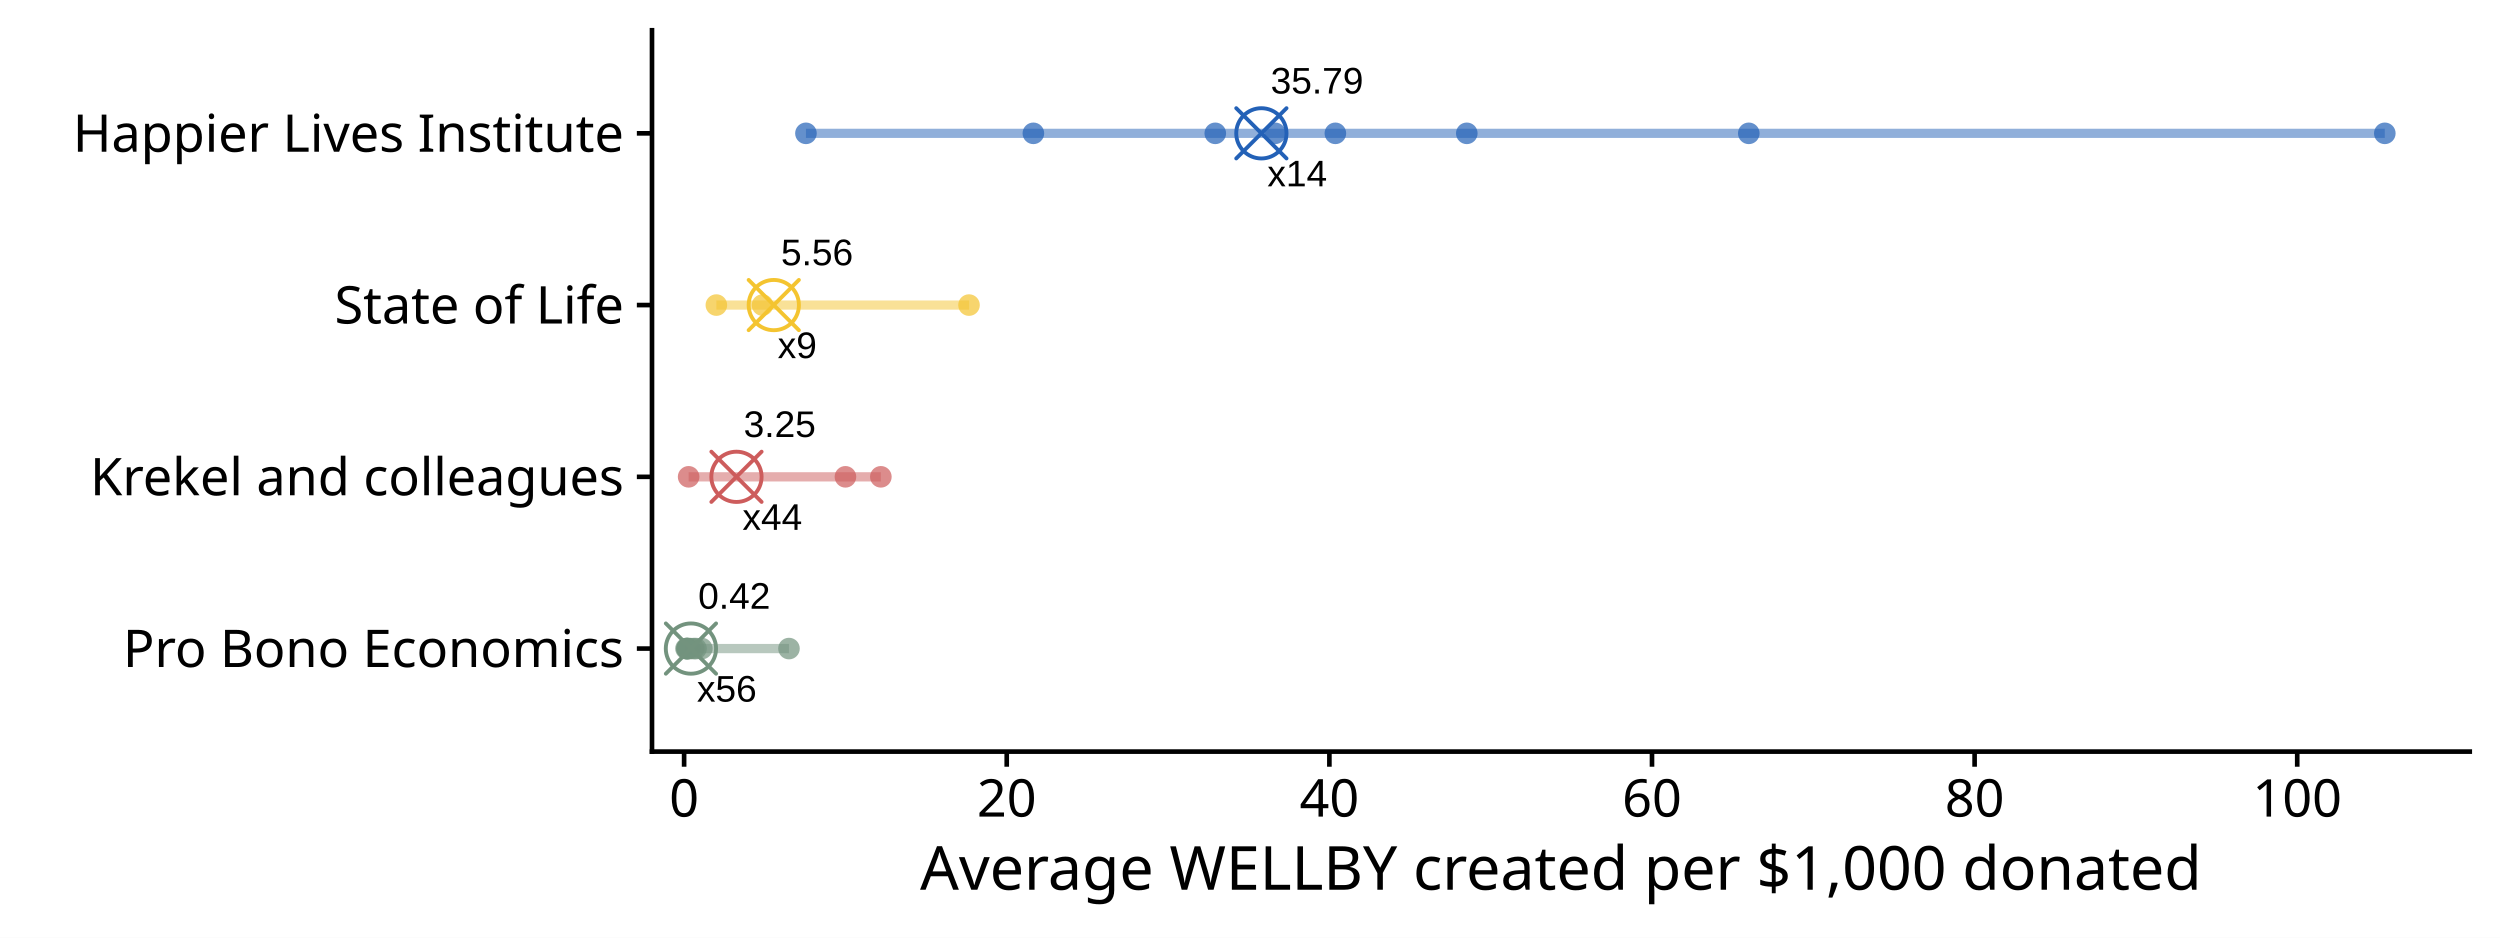
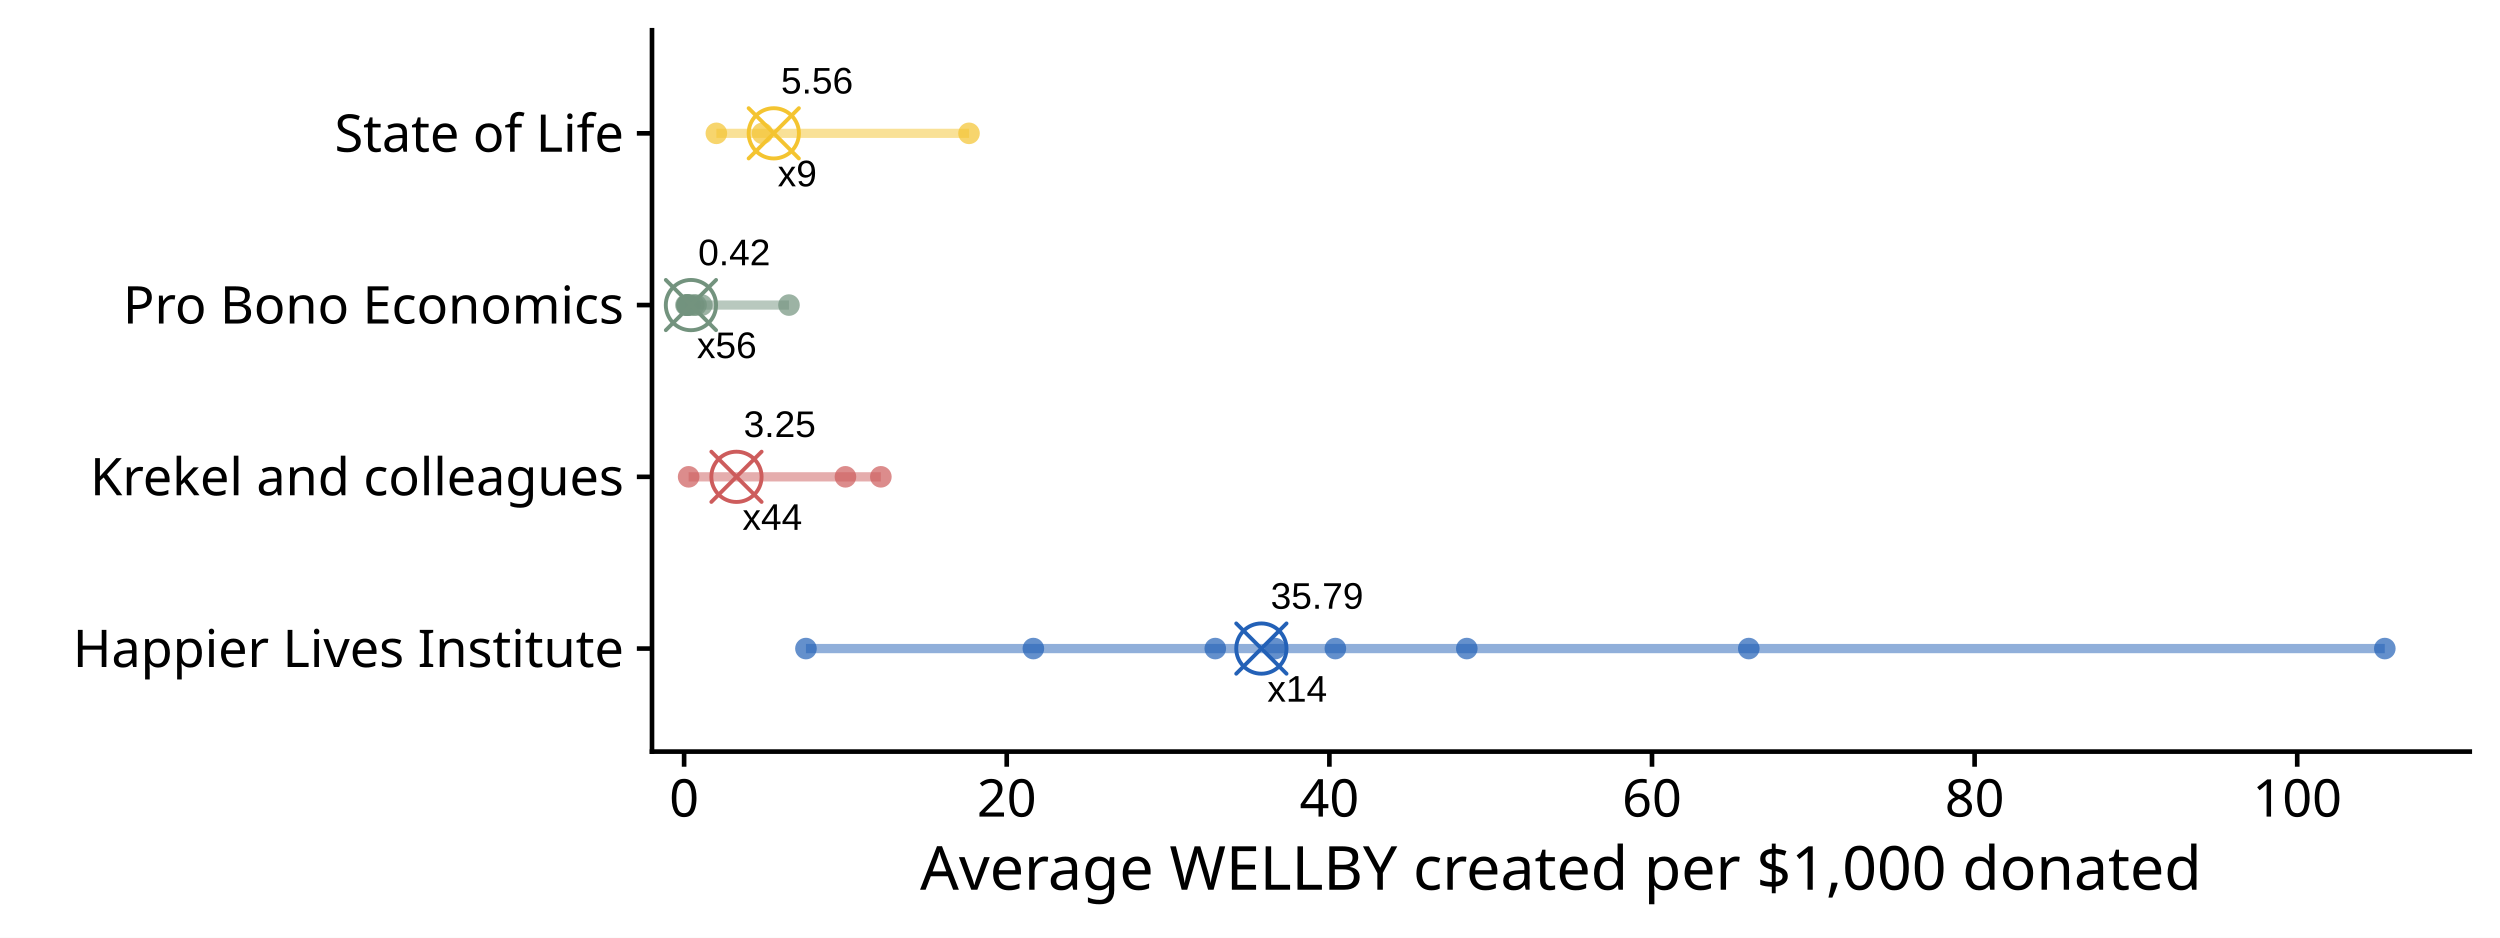
<svg xmlns="http://www.w3.org/2000/svg" role="img" aria-labelledby="evaluators_WBp1k-title" width="100%" viewBox="0 0 576.00 216.00">
  <g class="svglite">
    <defs>
      <style type="text/css">
    .svglite line, .svglite polyline, .svglite polygon, .svglite path, .svglite rect, .svglite circle {
      fill: none;
      stroke: #000000;
      stroke-linecap: round;
      stroke-linejoin: round;
      stroke-miterlimit: 10.00;
    }
    .svglite text {
      white-space: pre;
    }
    .svglite g.glyphgroup path {
      fill: inherit;
      stroke: none;
    }
  </style>
    </defs>
    <rect width="100%" height="100%" style="stroke: none; fill: #FFFFFF;" />
    <defs>
      <clipPath id="cpMC4wMHw1NzYuMDB8MC4wMHwyMTYuMDA=">
        <rect x="0.00" y="0.00" width="576.00" height="216.00" />
      </clipPath>
    </defs>
    <g clip-path="url(#cpMC4wMHw1NzYuMDB8MC4wMHwyMTYuMDA=)">
      <rect x="0.00" y="0.00" width="576.00" height="216.00" style="stroke-width: 1.07; stroke: none; fill: #FFFFFF;" />
    </g>
    <defs>
      <clipPath id="cpMTUwLjIyfDU2OS4wM3w2Ljk3fDE3My4xNw==">
        <rect x="150.22" y="6.97" width="418.81" height="166.20" />
      </clipPath>
    </defs>
    <g clip-path="url(#cpMTUwLjIyfDU2OS4wM3w2Ljk3fDE3My4xNw==)">
      <rect x="150.22" y="6.97" width="418.81" height="166.20" style="stroke-width: 1.07; stroke: none; fill: #FFFFFF;" />
-       <circle cx="549.46" cy="30.72" r="2.49" style="stroke-width: 0.90; stroke: none; fill: #2361B7; fill-opacity: 0.70;" />
-       <circle cx="402.92" cy="30.72" r="2.49" style="stroke-width: 0.90; stroke: none; fill: #2361B7; fill-opacity: 0.70;" />
-       <circle cx="337.95" cy="30.72" r="2.49" style="stroke-width: 0.90; stroke: none; fill: #2361B7; fill-opacity: 0.70;" />
-       <circle cx="307.67" cy="30.72" r="2.49" style="stroke-width: 0.90; stroke: none; fill: #2361B7; fill-opacity: 0.70;" />
-       <circle cx="293.81" cy="30.72" r="2.49" style="stroke-width: 0.90; stroke: none; fill: #2361B7; fill-opacity: 0.70;" />
-       <circle cx="280.00" cy="30.72" r="2.49" style="stroke-width: 0.90; stroke: none; fill: #2361B7; fill-opacity: 0.70;" />
-       <circle cx="238.09" cy="30.72" r="2.49" style="stroke-width: 0.90; stroke: none; fill: #2361B7; fill-opacity: 0.70;" />
-       <circle cx="223.26" cy="70.29" r="2.49" style="stroke-width: 0.90; stroke: none; fill: #F4C430; fill-opacity: 0.70;" />
+       <circle cx="549.46" cy="149.43" r="2.49" style="stroke-width: 0.90; stroke: none; fill: #2361B7; fill-opacity: 0.70;" />
+       <circle cx="402.92" cy="149.43" r="2.49" style="stroke-width: 0.90; stroke: none; fill: #2361B7; fill-opacity: 0.70;" />
+       <circle cx="337.95" cy="149.43" r="2.49" style="stroke-width: 0.90; stroke: none; fill: #2361B7; fill-opacity: 0.70;" />
+       <circle cx="307.67" cy="149.43" r="2.49" style="stroke-width: 0.90; stroke: none; fill: #2361B7; fill-opacity: 0.70;" />
+       <circle cx="293.81" cy="149.43" r="2.49" style="stroke-width: 0.90; stroke: none; fill: #2361B7; fill-opacity: 0.70;" />
+       <circle cx="280.00" cy="149.43" r="2.49" style="stroke-width: 0.90; stroke: none; fill: #2361B7; fill-opacity: 0.70;" />
+       <circle cx="238.09" cy="149.43" r="2.49" style="stroke-width: 0.90; stroke: none; fill: #2361B7; fill-opacity: 0.70;" />
+       <circle cx="223.26" cy="30.72" r="2.49" style="stroke-width: 0.90; stroke: none; fill: #F4C430; fill-opacity: 0.70;" />
      <circle cx="202.95" cy="109.86" r="2.49" style="stroke-width: 0.90; stroke: none; fill: #CD5C5C; fill-opacity: 0.70;" />
      <circle cx="194.79" cy="109.86" r="2.49" style="stroke-width: 0.90; stroke: none; fill: #CD5C5C; fill-opacity: 0.70;" />
-       <circle cx="185.69" cy="30.72" r="2.49" style="stroke-width: 0.90; stroke: none; fill: #2361B7; fill-opacity: 0.70;" />
-       <circle cx="181.78" cy="149.43" r="2.49" style="stroke-width: 0.90; stroke: none; fill: #73937E; fill-opacity: 0.70;" />
-       <circle cx="175.69" cy="70.29" r="2.49" style="stroke-width: 0.90; stroke: none; fill: #F4C430; fill-opacity: 0.70;" />
-       <circle cx="165.05" cy="70.29" r="2.49" style="stroke-width: 0.90; stroke: none; fill: #F4C430; fill-opacity: 0.70;" />
-       <circle cx="161.70" cy="149.43" r="2.49" style="stroke-width: 0.90; stroke: none; fill: #73937E; fill-opacity: 0.70;" />
-       <circle cx="160.37" cy="149.43" r="2.49" style="stroke-width: 0.90; stroke: none; fill: #73937E; fill-opacity: 0.70;" />
-       <circle cx="159.84" cy="149.43" r="2.49" style="stroke-width: 0.90; stroke: none; fill: #73937E; fill-opacity: 0.70;" />
-       <circle cx="158.98" cy="149.43" r="2.49" style="stroke-width: 0.90; stroke: none; fill: #73937E; fill-opacity: 0.70;" />
+       <circle cx="185.69" cy="149.43" r="2.49" style="stroke-width: 0.90; stroke: none; fill: #2361B7; fill-opacity: 0.70;" />
+       <circle cx="181.78" cy="70.29" r="2.49" style="stroke-width: 0.90; stroke: none; fill: #73937E; fill-opacity: 0.70;" />
+       <circle cx="175.69" cy="30.72" r="2.49" style="stroke-width: 0.90; stroke: none; fill: #F4C430; fill-opacity: 0.70;" />
+       <circle cx="165.05" cy="30.72" r="2.49" style="stroke-width: 0.90; stroke: none; fill: #F4C430; fill-opacity: 0.70;" />
+       <circle cx="161.70" cy="70.29" r="2.49" style="stroke-width: 0.90; stroke: none; fill: #73937E; fill-opacity: 0.70;" />
+       <circle cx="160.37" cy="70.29" r="2.49" style="stroke-width: 0.90; stroke: none; fill: #73937E; fill-opacity: 0.70;" />
+       <circle cx="159.84" cy="70.29" r="2.49" style="stroke-width: 0.90; stroke: none; fill: #73937E; fill-opacity: 0.70;" />
+       <circle cx="158.98" cy="70.29" r="2.49" style="stroke-width: 0.90; stroke: none; fill: #73937E; fill-opacity: 0.70;" />
      <circle cx="158.66" cy="109.86" r="2.49" style="stroke-width: 0.90; stroke: none; fill: #CD5C5C; fill-opacity: 0.70;" />
-       <circle cx="158.44" cy="149.43" r="2.49" style="stroke-width: 0.90; stroke: none; fill: #73937E; fill-opacity: 0.70;" />
-       <circle cx="158.32" cy="149.43" r="2.49" style="stroke-width: 0.90; stroke: none; fill: #73937E; fill-opacity: 0.70;" />
-       <circle cx="158.32" cy="149.43" r="2.49" style="stroke-width: 0.90; stroke: none; fill: #73937E; fill-opacity: 0.70;" />
-       <circle cx="158.28" cy="149.43" r="2.49" style="stroke-width: 0.90; stroke: none; fill: #73937E; fill-opacity: 0.70;" />
-       <circle cx="158.05" cy="149.43" r="2.49" style="stroke-width: 0.90; stroke: none; fill: #73937E; fill-opacity: 0.70;" />
-       <line x1="185.69" y1="30.72" x2="549.46" y2="30.72" style="stroke-width: 2.13; stroke: #2361B7; stroke-opacity: 0.50; stroke-linecap: butt;" />
-       <line x1="165.05" y1="70.29" x2="223.26" y2="70.29" style="stroke-width: 2.13; stroke: #F4C430; stroke-opacity: 0.50; stroke-linecap: butt;" />
+       <circle cx="158.44" cy="70.29" r="2.49" style="stroke-width: 0.90; stroke: none; fill: #73937E; fill-opacity: 0.70;" />
+       <circle cx="158.32" cy="70.29" r="2.49" style="stroke-width: 0.90; stroke: none; fill: #73937E; fill-opacity: 0.70;" />
+       <circle cx="158.32" cy="70.29" r="2.49" style="stroke-width: 0.90; stroke: none; fill: #73937E; fill-opacity: 0.70;" />
+       <circle cx="158.28" cy="70.29" r="2.49" style="stroke-width: 0.90; stroke: none; fill: #73937E; fill-opacity: 0.70;" />
+       <circle cx="158.05" cy="70.29" r="2.49" style="stroke-width: 0.90; stroke: none; fill: #73937E; fill-opacity: 0.70;" />
+       <line x1="185.69" y1="149.43" x2="549.46" y2="149.43" style="stroke-width: 2.13; stroke: #2361B7; stroke-opacity: 0.50; stroke-linecap: butt;" />
+       <line x1="165.05" y1="30.72" x2="223.26" y2="30.72" style="stroke-width: 2.13; stroke: #F4C430; stroke-opacity: 0.50; stroke-linecap: butt;" />
      <line x1="158.66" y1="109.86" x2="202.95" y2="109.86" style="stroke-width: 2.13; stroke: #CD5C5C; stroke-opacity: 0.50; stroke-linecap: butt;" />
-       <line x1="158.05" y1="149.43" x2="181.78" y2="149.43" style="stroke-width: 2.13; stroke: #73937E; stroke-opacity: 0.50; stroke-linecap: butt;" />
-       <circle cx="290.62" cy="30.72" r="5.79" style="stroke-width: 0.90; stroke: #2361B7;" />
-       <line x1="284.83" y1="36.50" x2="296.41" y2="24.93" style="stroke-width: 0.90; stroke: #2361B7;" />
-       <line x1="284.83" y1="24.93" x2="296.41" y2="36.50" style="stroke-width: 0.90; stroke: #2361B7;" />
-       <circle cx="178.28" cy="70.29" r="5.79" style="stroke-width: 0.90; stroke: #F4C430;" />
-       <line x1="172.49" y1="76.07" x2="184.06" y2="64.50" style="stroke-width: 0.90; stroke: #F4C430;" />
-       <line x1="172.49" y1="64.50" x2="184.06" y2="76.07" style="stroke-width: 0.90; stroke: #F4C430;" />
+       <line x1="158.05" y1="70.29" x2="181.78" y2="70.29" style="stroke-width: 2.13; stroke: #73937E; stroke-opacity: 0.50; stroke-linecap: butt;" />
+       <circle cx="290.62" cy="149.43" r="5.79" style="stroke-width: 0.90; stroke: #2361B7;" />
+       <line x1="284.83" y1="155.22" x2="296.41" y2="143.64" style="stroke-width: 0.90; stroke: #2361B7;" />
+       <line x1="284.83" y1="143.64" x2="296.41" y2="155.22" style="stroke-width: 0.90; stroke: #2361B7;" />
+       <circle cx="178.28" cy="30.72" r="5.79" style="stroke-width: 0.90; stroke: #F4C430;" />
+       <line x1="172.49" y1="36.50" x2="184.06" y2="24.93" style="stroke-width: 0.90; stroke: #F4C430;" />
+       <line x1="172.49" y1="24.93" x2="184.06" y2="36.50" style="stroke-width: 0.90; stroke: #F4C430;" />
      <circle cx="169.68" cy="109.86" r="5.79" style="stroke-width: 0.90; stroke: #CD5C5C;" />
      <line x1="163.90" y1="115.64" x2="175.47" y2="104.07" style="stroke-width: 0.90; stroke: #CD5C5C;" />
      <line x1="163.90" y1="104.07" x2="175.47" y2="115.64" style="stroke-width: 0.90; stroke: #CD5C5C;" />
-       <circle cx="159.19" cy="149.43" r="5.79" style="stroke-width: 0.90; stroke: #73937E;" />
-       <line x1="153.41" y1="155.22" x2="164.98" y2="143.64" style="stroke-width: 0.90; stroke: #73937E;" />
-       <line x1="153.41" y1="143.64" x2="164.98" y2="155.22" style="stroke-width: 0.90; stroke: #73937E;" />
-       <text x="292.76" y="21.55" style="font-size: 8.54px; font-family: &quot;Arial&quot;;" textLength="21.38px" lengthAdjust="spacingAndGlyphs">35.79</text>
-       <text x="179.94" y="61.12" style="font-size: 8.54px; font-family: &quot;Arial&quot;;" textLength="16.62px" lengthAdjust="spacingAndGlyphs">5.56</text>
+       <circle cx="159.19" cy="70.29" r="5.79" style="stroke-width: 0.90; stroke: #73937E;" />
+       <line x1="153.41" y1="76.07" x2="164.98" y2="64.50" style="stroke-width: 0.90; stroke: #73937E;" />
+       <line x1="153.41" y1="64.50" x2="164.98" y2="76.07" style="stroke-width: 0.90; stroke: #73937E;" />
+       <text x="292.76" y="140.26" style="font-size: 8.54px; font-family: &quot;Arial&quot;;" textLength="21.38px" lengthAdjust="spacingAndGlyphs">35.79</text>
+       <text x="179.94" y="21.55" style="font-size: 8.54px; font-family: &quot;Arial&quot;;" textLength="16.62px" lengthAdjust="spacingAndGlyphs">5.56</text>
      <text x="171.34" y="100.69" style="font-size: 8.54px; font-family: &quot;Arial&quot;;" textLength="16.62px" lengthAdjust="spacingAndGlyphs">3.25</text>
-       <text x="160.86" y="140.26" style="font-size: 8.54px; font-family: &quot;Arial&quot;;" textLength="16.62px" lengthAdjust="spacingAndGlyphs">0.42</text>
-       <text x="292.00" y="42.94" style="font-size: 8.54px; font-family: &quot;Arial&quot;;" textLength="13.77px" lengthAdjust="spacingAndGlyphs">x14</text>
-       <text x="179.18" y="82.51" style="font-size: 8.54px; font-family: &quot;Arial&quot;;" textLength="9.02px" lengthAdjust="spacingAndGlyphs">x9</text>
+       <text x="160.86" y="61.12" style="font-size: 8.54px; font-family: &quot;Arial&quot;;" textLength="16.62px" lengthAdjust="spacingAndGlyphs">0.42</text>
+       <text x="292.00" y="161.66" style="font-size: 8.54px; font-family: &quot;Arial&quot;;" textLength="13.77px" lengthAdjust="spacingAndGlyphs">x14</text>
+       <text x="179.18" y="42.94" style="font-size: 8.54px; font-family: &quot;Arial&quot;;" textLength="9.02px" lengthAdjust="spacingAndGlyphs">x9</text>
      <text x="171.06" y="122.08" style="font-size: 8.54px; font-family: &quot;Arial&quot;;" textLength="13.77px" lengthAdjust="spacingAndGlyphs">x44</text>
-       <text x="160.57" y="161.66" style="font-size: 8.54px; font-family: &quot;Arial&quot;;" textLength="13.77px" lengthAdjust="spacingAndGlyphs">x56</text>
+       <text x="160.57" y="82.51" style="font-size: 8.54px; font-family: &quot;Arial&quot;;" textLength="13.77px" lengthAdjust="spacingAndGlyphs">x56</text>
    </g>
    <g clip-path="url(#cpMC4wMHw1NzYuMDB8MC4wMHwyMTYuMDA=)">
      <polyline points="150.22,173.17 150.22,6.97 " style="stroke-width: 1.07; stroke-linecap: square;" />
-       <text x="143.74" y="153.68" text-anchor="end" style="font-size: 12.00px; font-family: &quot;Avenir&quot;;" textLength="110.67px" lengthAdjust="spacingAndGlyphs">Pro Bono Economics</text>
+       <text x="143.74" y="153.68" text-anchor="end" style="font-size: 12.00px; font-family: &quot;Avenir&quot;;" textLength="119.34px" lengthAdjust="spacingAndGlyphs">Happier Lives Institute</text>
      <text x="143.74" y="114.11" text-anchor="end" style="font-size: 12.00px; font-family: &quot;Avenir&quot;;" textLength="117.58px" lengthAdjust="spacingAndGlyphs">Krekel and colleagues</text>
-       <text x="143.74" y="74.54" text-anchor="end" style="font-size: 12.00px; font-family: &quot;Avenir&quot;;" textLength="63.98px" lengthAdjust="spacingAndGlyphs">State of Life</text>
-       <text x="143.74" y="34.96" text-anchor="end" style="font-size: 12.00px; font-family: &quot;Avenir&quot;;" textLength="119.34px" lengthAdjust="spacingAndGlyphs">Happier Lives Institute</text>
+       <text x="143.74" y="74.54" text-anchor="end" style="font-size: 12.00px; font-family: &quot;Avenir&quot;;" textLength="110.67px" lengthAdjust="spacingAndGlyphs">Pro Bono Economics</text>
+       <text x="143.74" y="34.96" text-anchor="end" style="font-size: 12.00px; font-family: &quot;Avenir&quot;;" textLength="63.98px" lengthAdjust="spacingAndGlyphs">State of Life</text>
      <polyline points="146.73,149.43 150.22,149.43 " style="stroke-width: 1.07; stroke-linecap: butt;" />
      <polyline points="146.73,109.86 150.22,109.86 " style="stroke-width: 1.07; stroke-linecap: butt;" />
      <polyline points="146.73,70.29 150.22,70.29 " style="stroke-width: 1.07; stroke-linecap: butt;" />
      <polyline points="146.73,30.72 150.22,30.72 " style="stroke-width: 1.07; stroke-linecap: butt;" />
      <polyline points="150.22,173.17 569.03,173.17 " style="stroke-width: 1.07; stroke-linecap: square;" />
      <polyline points="157.62,176.66 157.62,173.17 " style="stroke-width: 1.07; stroke-linecap: butt;" />
      <polyline points="231.95,176.66 231.95,173.17 " style="stroke-width: 1.07; stroke-linecap: butt;" />
      <polyline points="306.29,176.66 306.29,173.17 " style="stroke-width: 1.07; stroke-linecap: butt;" />
      <polyline points="380.62,176.66 380.62,173.17 " style="stroke-width: 1.07; stroke-linecap: butt;" />
      <polyline points="454.95,176.66 454.95,173.17 " style="stroke-width: 1.07; stroke-linecap: butt;" />
      <polyline points="529.28,176.66 529.28,173.17 " style="stroke-width: 1.07; stroke-linecap: butt;" />
      <text x="157.62" y="188.14" text-anchor="middle" style="font-size: 12.00px; font-family: &quot;Avenir&quot;;" textLength="6.67px" lengthAdjust="spacingAndGlyphs">0</text>
      <text x="231.95" y="188.14" text-anchor="middle" style="font-size: 12.00px; font-family: &quot;Avenir&quot;;" textLength="13.34px" lengthAdjust="spacingAndGlyphs">20</text>
      <text x="306.29" y="188.14" text-anchor="middle" style="font-size: 12.00px; font-family: &quot;Avenir&quot;;" textLength="13.34px" lengthAdjust="spacingAndGlyphs">40</text>
      <text x="380.62" y="188.14" text-anchor="middle" style="font-size: 12.00px; font-family: &quot;Avenir&quot;;" textLength="13.34px" lengthAdjust="spacingAndGlyphs">60</text>
      <text x="454.95" y="188.14" text-anchor="middle" style="font-size: 12.00px; font-family: &quot;Avenir&quot;;" textLength="13.34px" lengthAdjust="spacingAndGlyphs">80</text>
      <text x="529.28" y="188.14" text-anchor="middle" style="font-size: 12.00px; font-family: &quot;Avenir&quot;;" textLength="20.02px" lengthAdjust="spacingAndGlyphs">100</text>
      <text x="359.62" y="204.99" text-anchor="middle" style="font-size: 14.00px; font-family: &quot;Avenir&quot;;" textLength="287.72px" lengthAdjust="spacingAndGlyphs">Average WELLBY created per $1,000 donated</text>
    </g>
  </g>
</svg>
